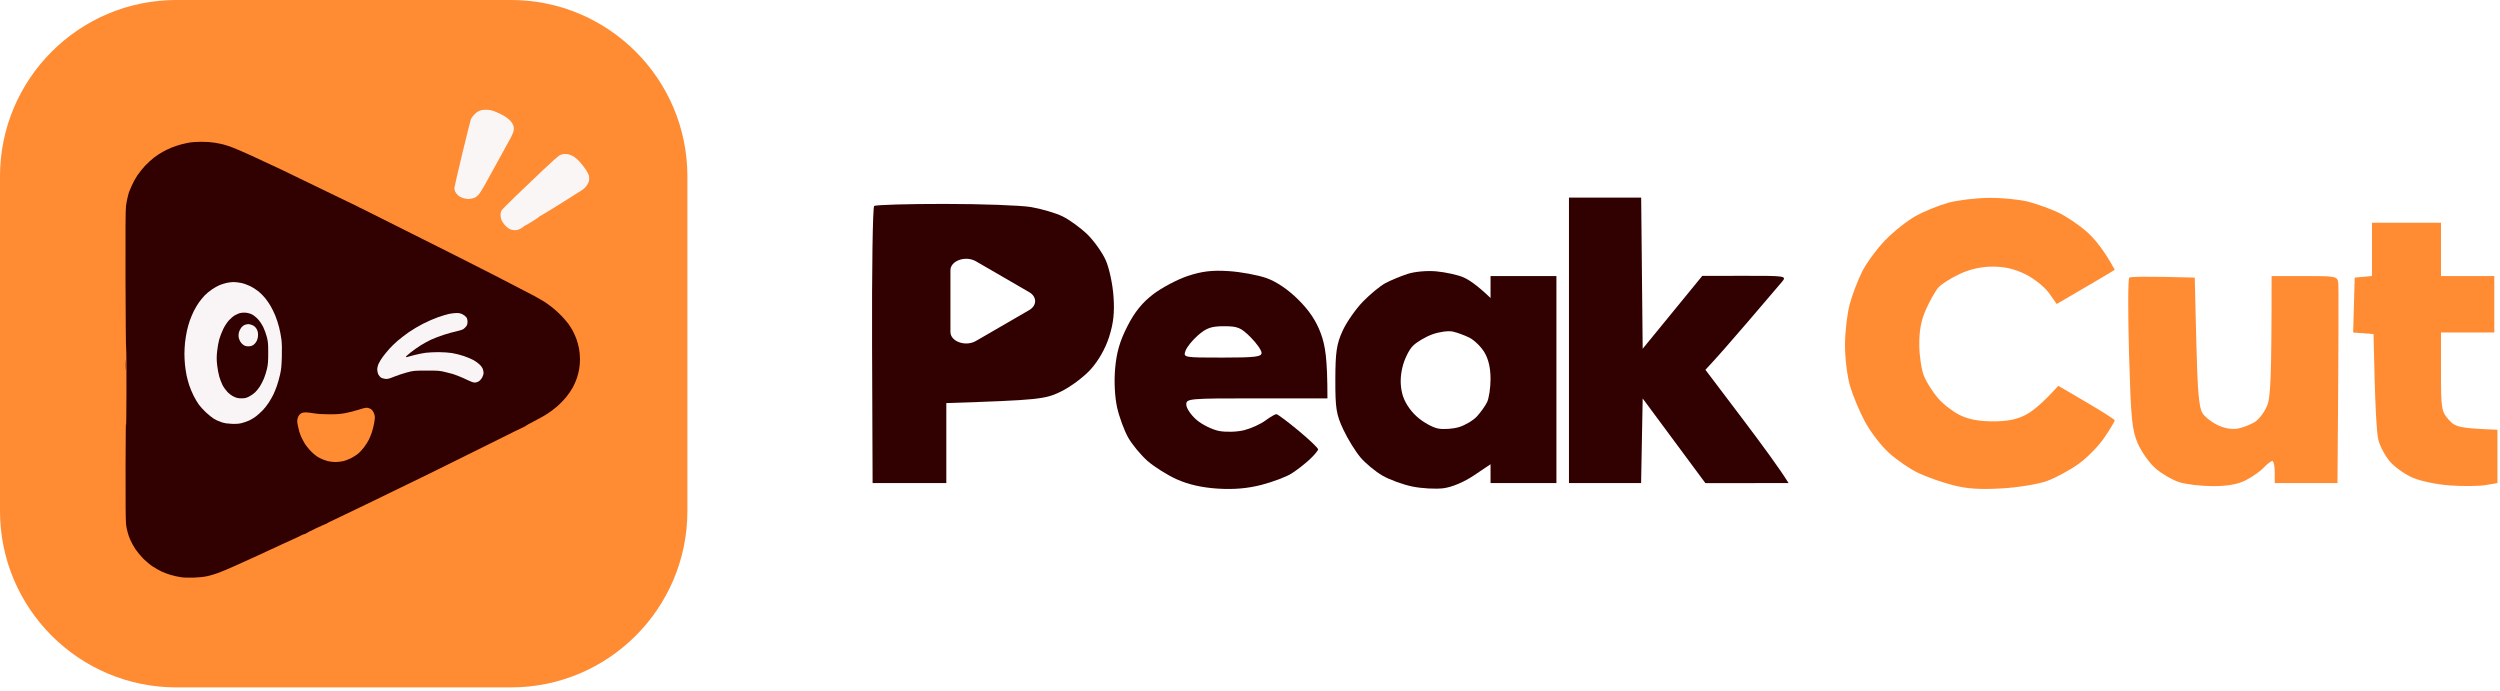
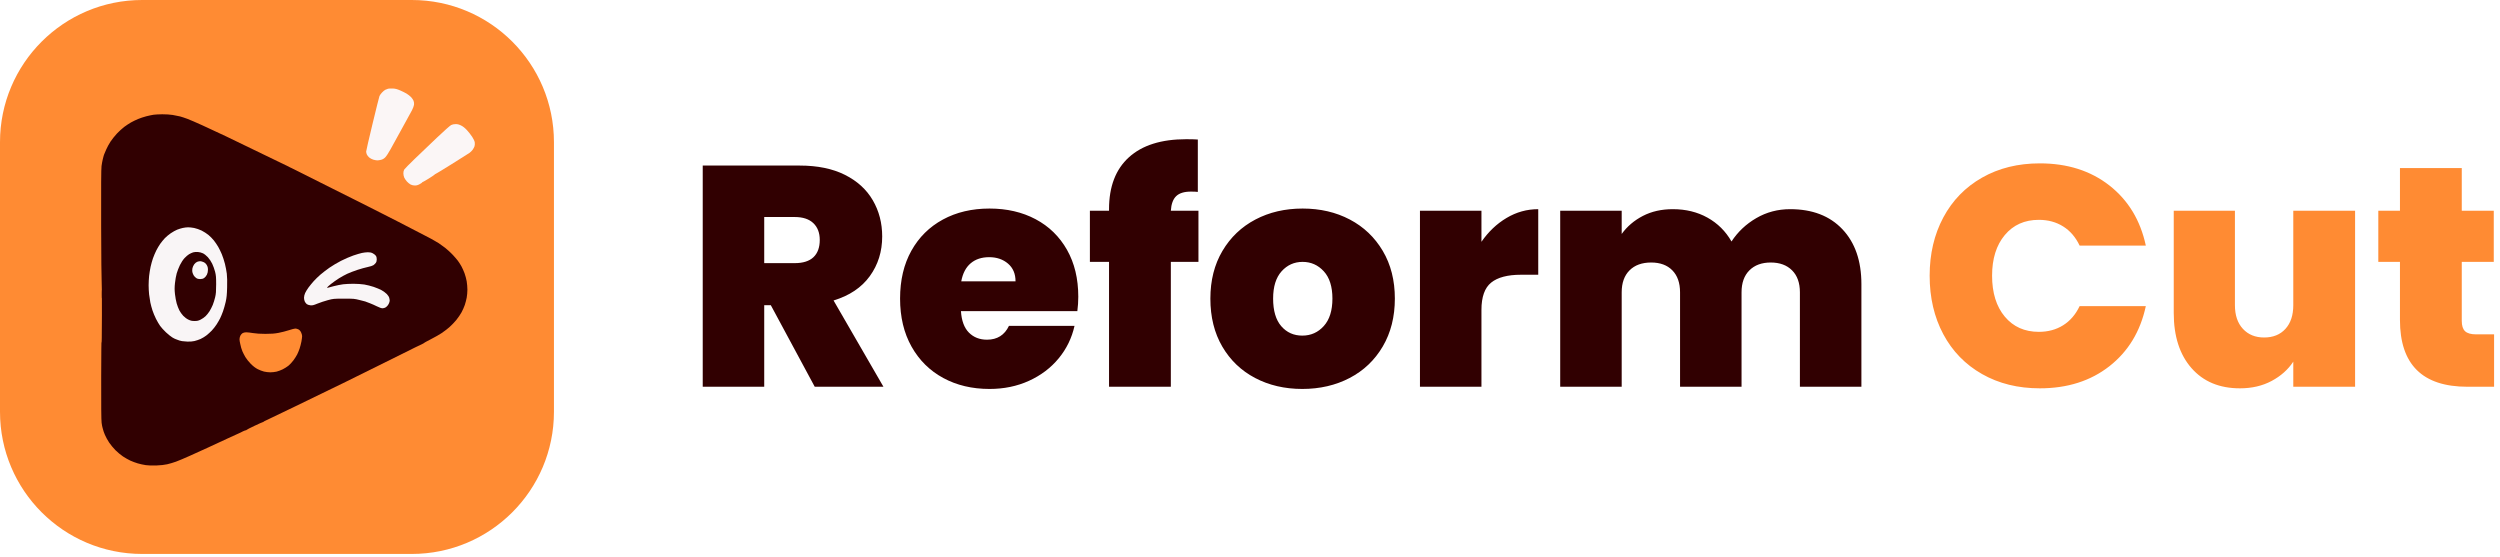
- <svg xmlns="http://www.w3.org/2000/svg" width="797" height="220" viewBox="0 0 797 220" fill="none">
-   <path d="M378.686 87.97C383.186 86.48 386.436 86.09 391.686 86.43C395.536 86.67 400.936 87.67 403.686 88.63C406.886 89.76 410.536 92.211 413.806 95.44C417.346 98.93 419.596 102.28 421.056 106.25C422.526 110.22 423.186 114.32 423.186 127H400.686C378.857 127 378.186 127.06 378.186 129C378.186 130.1 379.646 132.27 381.436 133.83C383.226 135.38 386.486 136.99 388.686 137.4C390.906 137.82 394.466 137.7 396.686 137.13C398.886 136.57 401.926 135.18 403.436 134.05C404.945 132.921 406.525 132.021 406.936 132.04C407.347 132.061 410.507 134.421 413.966 137.29C417.416 140.16 420.226 142.84 420.216 143.25C420.196 143.66 418.946 145.15 417.436 146.55C415.926 147.95 413.336 149.95 411.686 150.99C410.035 152.03 405.755 153.64 402.186 154.57C397.716 155.72 393.345 156.099 388.186 155.77C383.206 155.449 378.836 154.46 375.186 152.82C372.156 151.47 367.946 148.81 365.806 146.93C363.676 145.04 360.916 141.7 359.666 139.5C358.426 137.3 356.847 133.03 356.157 130C355.397 126.66 355.136 121.75 355.506 117.5C355.936 112.39 356.996 108.75 359.396 104.04C361.726 99.46 364.146 96.46 367.686 93.769C370.436 91.68 375.386 89.07 378.686 87.97ZM390.226 104C386.206 104 384.636 104.54 381.976 106.84C380.166 108.41 378.346 110.66 377.936 111.84C377.196 113.98 377.317 114 389.686 114C400.125 114 402.186 113.75 402.186 112.5C402.186 111.68 400.616 109.43 398.686 107.5C395.626 104.44 394.566 104 390.226 104Z" fill-rule="evenodd" clip-rule="evenodd" fill="#310001" />
-   <path d="M448.686 87.34C450.996 86.58 454.906 86.23 457.936 86.51C460.826 86.78 464.646 87.62 466.436 88.37C468.226 89.12 470.926 90.92 475.186 95V88H496.186V154H475.186V148L469.936 151.53C466.736 153.68 462.926 155.29 460.186 155.65C457.716 155.97 453.216 155.72 450.186 155.09C447.156 154.45 442.886 152.889 440.686 151.6C438.486 150.32 435.377 147.749 433.777 145.89C432.177 144.02 429.697 140.03 428.277 137C425.997 132.16 425.686 130.24 425.706 121C425.726 112.24 426.106 109.67 428.006 105.5C429.256 102.75 432.177 98.55 434.487 96.17C436.796 93.79 440.036 91.13 441.686 90.25C443.336 89.38 446.486 88.07 448.686 87.34ZM463.186 105.71C461.816 105.39 458.885 105.78 456.686 106.57C454.486 107.36 451.676 109.02 450.436 110.25C449.196 111.49 447.706 114.53 447.117 117C446.377 120.07 446.356 122.77 447.036 125.5C447.656 127.98 449.397 130.74 451.617 132.75C453.576 134.54 456.646 136.27 458.436 136.61C460.226 136.95 463.266 136.739 465.186 136.14C467.116 135.55 469.646 134.04 470.816 132.78C471.976 131.53 473.446 129.49 474.066 128.25C474.676 127.01 475.186 123.64 475.186 120.75C475.179 117.25 474.512 114.417 473.186 112.25C472.086 110.46 469.946 108.39 468.436 107.64C466.926 106.89 464.566 106.02 463.186 105.71Z" fill-rule="evenodd" clip-rule="evenodd" fill="#310001" />
-   <path d="M523.686 111.18L542.686 87.95L556.186 87.93C569.055 87.91 569.616 87.99 568.206 89.71C567.386 90.69 562.476 96.45 557.286 102.5C552.107 108.55 546.916 114.49 543.686 117.89L555.266 133.2C561.636 141.61 567.596 149.74 570.186 154L543.686 154.03L523.686 127.03L523.186 154H500.186V63H523.206L523.686 111.18Z" fill="#310001" />
-   <path d="M301.106 65.01C312.975 65.01 325.385 65.46 328.686 66.01C331.986 66.57 336.486 67.89 338.686 68.95C340.886 70.02 344.457 72.6 346.617 74.69C348.776 76.79 351.437 80.53 352.527 83C353.617 85.47 354.727 90.65 354.987 94.5C355.347 99.67 354.976 103.05 353.576 107.43C352.386 111.16 350.196 115 347.686 117.78C345.486 120.21 341.216 123.39 338.186 124.85C333.166 127.269 331.345 127.54 301.686 128.5V154H278.186L278.016 110.17C277.926 86.067 278.226 66.041 278.686 65.67C279.148 65.3 289.238 65 301.106 65.01ZM311.121 83.299C307.84 81.398 303 83.103 303 86.161V105.839C303 108.896 307.84 110.602 311.121 108.701L328.106 98.862C330.631 97.399 330.631 94.601 328.106 93.138L311.121 83.299Z" fill-rule="evenodd" clip-rule="evenodd" fill="#310001" />
-   <path d="M634.186 63.08C638.306 63.05 643.936 63.61 646.686 64.33C649.436 65.05 653.706 66.59 656.186 67.76C658.666 68.93 662.706 71.65 665.186 73.81C667.666 75.97 670.696 79.6 674.186 86L671.936 87.37C670.695 88.131 666.534 90.581 655.686 96.91L653.186 93.39C651.806 91.46 648.436 88.77 645.686 87.43C642.196 85.71 639.026 84.98 635.186 85C631.536 85.01 628.006 85.811 624.686 87.37C621.936 88.66 618.927 90.571 617.996 91.611C617.066 92.651 615.296 95.75 614.066 98.5C612.446 102.09 611.837 105.33 611.867 110C611.897 113.57 612.587 118.07 613.407 120C614.217 121.93 616.187 125.02 617.786 126.89C619.376 128.75 622.486 131.18 624.686 132.28C627.436 133.66 630.716 134.3 635.186 134.33C639.826 134.35 642.826 133.77 645.686 132.31C647.886 131.18 651.146 128.62 656.186 123L665.157 128.25C670.086 131.14 674.146 133.72 674.176 134C674.206 134.28 672.756 136.7 670.956 139.39C669.156 142.08 665.436 145.9 662.686 147.87C659.936 149.84 655.436 152.28 652.686 153.3C649.836 154.35 643.605 155.38 638.186 155.7C631.146 156.11 627.066 155.84 622.436 154.63C618.996 153.73 614.066 151.99 611.476 150.75C608.886 149.51 604.726 146.66 602.226 144.401C599.726 142.151 596.267 137.65 594.536 134.401C592.797 131.161 590.657 126.03 589.777 123C588.887 119.97 588.176 114.13 588.186 110C588.196 105.88 588.876 100.03 589.686 97C590.496 93.97 592.307 89.25 593.697 86.5C595.077 83.75 598.406 79.25 601.086 76.5C603.756 73.75 608.136 70.29 610.816 68.81C613.496 67.33 618.166 65.44 621.186 64.62C624.206 63.8 630.056 63.11 634.186 63.08Z" fill="#FF8B33" />
-   <path d="M734.686 88C744.835 88 745.196 88.08 745.436 90.25C745.576 91.49 745.576 106.341 745.186 154H725.186V150.5C725.186 148.571 724.846 146.991 724.436 146.97C724.025 146.951 722.785 147.901 721.686 149.07C720.586 150.25 717.996 152.061 715.936 153.111C713.346 154.41 710.095 154.991 705.436 154.981C701.726 154.971 696.936 154.411 694.796 153.731C692.646 153.061 689.276 151.11 687.296 149.42C685.306 147.73 682.726 144.13 681.556 141.42C679.666 137.05 679.347 133.86 678.737 112.8C678.367 99.773 678.396 88.844 678.816 88.52C679.237 88.2 684.109 88.06 699.686 88.5L700.186 109C700.576 124.909 701.026 130.009 702.186 131.76C703.006 133 705.256 134.74 707.186 135.62C709.406 136.64 711.786 136.99 713.686 136.58C715.336 136.22 717.696 135.27 718.936 134.46C720.176 133.66 721.866 131.43 722.686 129.5C723.846 126.8 724.186 121.67 724.186 88H734.686Z" fill="#FF8B33" />
-   <path d="M778.186 88H795.186V106H778.186V118.5C778.186 130.3 778.326 131.15 780.606 133.75C782.726 136.16 783.837 136.53 796.186 137V154L792.436 154.64C790.376 154.99 785.305 155.05 781.186 154.77C777.026 154.49 771.686 153.39 769.186 152.31C766.706 151.23 763.446 148.92 761.936 147.17C760.426 145.43 758.756 142.31 758.226 140.25C757.696 138.19 757.136 129.75 756.686 106.5L750.186 106L750.686 88.5L756.186 88V71H778.186V88Z" fill="#FF8B33" />
+ <svg xmlns="http://www.w3.org/2000/svg" width="989" height="220" viewBox="0 0 989 220" fill="none">
+   <path d="M322.31 153.0 304.934 120.729H302.327V153.0H278.0V65.496H316.353Q326.903 65.496 334.226 69.158Q341.549 72.819 345.272 79.212Q348.996 85.604 348.996 93.547Q348.996 102.484 344.093 109.248Q339.19 116.013 329.757 118.867L349.492 153.0ZM302.327 104.097H314.367Q319.331 104.097 321.814 101.739Q324.296 99.381 324.296 94.913Q324.296 90.693 321.752 88.272Q319.207 85.852 314.367 85.852H302.327ZM426.197 123.087H380.15Q380.522 128.797 383.315 131.59Q386.107 134.382 390.451 134.382Q396.533 134.382 399.14 128.921H425.08Q423.467 136.12 418.812 141.767Q414.158 147.415 407.083 150.642Q400.008 153.869 391.444 153.869Q381.142 153.869 373.137 149.525Q365.131 145.181 360.601 137.113Q356.071 129.045 356.071 118.123Q356.071 107.2 360.539 99.195Q365.007 91.189 373.013 86.845Q381.018 82.501 391.444 82.501Q401.746 82.501 409.69 86.721Q417.633 90.941 422.102 98.822Q426.57 106.704 426.57 117.378Q426.57 120.233 426.197 123.087ZM401.746 111.296Q401.746 106.828 398.767 104.283Q395.788 101.739 391.32 101.739Q386.852 101.739 383.997 104.159Q381.142 106.58 380.274 111.296ZM474.107 103.601H463.185V153.0H438.733V103.601H431.162V83.37H438.733V82.749Q438.733 69.344 446.615 62.207Q454.496 55.071 469.267 55.071Q472.245 55.071 473.859 55.195V75.922Q472.866 75.798 471.128 75.798Q467.157 75.798 465.295 77.598Q463.433 79.398 463.185 83.37H474.107ZM478.824 118.123Q478.824 107.324 483.602 99.257Q488.381 91.189 496.635 86.845Q504.889 82.501 515.315 82.501Q525.74 82.501 533.994 86.845Q542.248 91.189 547.027 99.257Q551.805 107.324 551.805 118.123Q551.805 128.921 547.027 137.051Q542.248 145.181 533.932 149.525Q525.616 153.869 515.19 153.869Q504.764 153.869 496.511 149.525Q488.257 145.181 483.54 137.113Q478.824 129.045 478.824 118.123ZM527.106 118.123Q527.106 111.048 523.693 107.324Q520.279 103.601 515.315 103.601Q510.35 103.601 506.999 107.324Q503.647 111.048 503.647 118.123Q503.647 125.322 506.874 129.045Q510.102 132.769 515.19 132.769Q520.279 132.769 523.693 128.983Q527.106 125.197 527.106 118.123ZM608.528 82.749V108.69H601.701Q593.757 108.69 589.91 111.793Q586.062 114.896 586.062 122.591V153.0H561.735V83.37H586.062V95.657Q590.158 89.7 595.992 86.224Q601.825 82.749 608.528 82.749ZM736.37 112.413V153.0H712.042V115.64Q712.042 110.055 708.939 106.952Q705.836 103.849 700.499 103.849Q695.162 103.849 692.059 106.952Q688.956 110.055 688.956 115.64V153.0H664.629V115.64Q664.629 110.055 661.588 106.952Q658.547 103.849 653.21 103.849Q647.749 103.849 644.646 106.952Q641.543 110.055 641.543 115.64V153.0H617.216V83.37H641.543V92.554Q644.77 88.086 649.921 85.417Q655.072 82.749 661.774 82.749Q669.47 82.749 675.489 86.1Q681.509 89.451 684.984 95.533Q688.708 89.824 694.79 86.286Q700.872 82.749 708.195 82.749Q721.351 82.749 728.86 90.693Q736.37 98.636 736.37 112.413Z" fill="#310001" />
+   <path d="M806.935 64.628Q823.319 64.628 834.489 73.378Q845.66 82.128 848.887 97.147H822.698Q820.34 92.182 816.182 89.575Q812.024 86.969 806.563 86.969Q798.123 86.969 793.096 92.989Q788.069 99.008 788.069 109.062Q788.069 119.24 793.096 125.26Q798.123 131.279 806.563 131.279Q812.024 131.279 816.182 128.673Q820.34 126.066 822.698 121.102H848.887Q845.66 136.12 834.489 144.87Q823.319 153.621 806.935 153.621Q794.027 153.621 784.097 147.973Q774.168 142.326 768.769 132.21Q763.37 122.094 763.37 109.062Q763.37 96.154 768.769 86.038Q774.168 75.922 784.097 70.275Q794.027 64.628 806.935 64.628ZM931.674 83.37V153.0H907.223V143.071Q904.12 147.787 898.659 150.704Q893.197 153.621 886.123 153.621Q873.959 153.621 866.946 145.615Q859.934 137.609 859.934 123.832V83.37H884.137V120.729Q884.137 126.687 887.302 130.1Q890.467 133.513 895.68 133.513Q901.017 133.513 904.12 130.1Q907.223 126.687 907.223 120.729V83.37ZM986.659 132.272V153.0H976.109Q949.423 153.0 949.423 126.563V103.601H940.859V83.37H949.423V66.489H973.874V83.37H986.535V103.601H973.874V126.935Q973.874 129.79 975.178 131.031Q976.481 132.272 979.584 132.272Z" fill="#FF8B33" />
  <path d="M162.894 0H56.248C25.183 0 0 25.183 0 56.248V162.894C0 193.959 25.183 219.142 56.248 219.142H162.894C193.959 219.142 219.142 193.959 219.142 162.894V56.248C219.142 25.183 193.959 0 162.894 0Z" fill="#FF8B33" />
  <path d="M57.863 46.005C58.838 45.756 60.136 45.478 60.751 45.391C61.365 45.301 62.917 45.219 64.197 45.208C65.514 45.195 67.294 45.31 68.295 45.473C69.269 45.629 70.567 45.888 71.182 46.047C71.797 46.205 73.095 46.632 74.069 46.995C75.043 47.356 77.726 48.514 80.03 49.565C82.336 50.614 86.568 52.585 89.437 53.943C92.305 55.302 99.011 58.546 104.339 61.153C109.666 63.759 114.109 65.906 114.211 65.924C114.313 65.945 114.44 66.016 114.49 66.083C114.541 66.152 114.707 66.236 114.856 66.269C115.005 66.305 115.215 66.4 115.321 66.481C115.427 66.562 122.556 70.135 131.162 74.419C139.768 78.705 151.713 84.725 157.706 87.802C163.698 90.876 169.484 93.876 170.559 94.465C171.633 95.055 172.977 95.832 173.539 96.192C174.102 96.552 175.234 97.37 176.054 98.009C176.873 98.648 178.175 99.831 178.947 100.64C179.716 101.447 180.694 102.57 181.117 103.133C181.539 103.696 182.184 104.702 182.549 105.369C182.914 106.036 183.467 107.271 183.778 108.117C184.09 108.963 184.47 110.389 184.624 111.285C184.779 112.181 184.905 113.67 184.905 114.592C184.905 115.515 184.781 116.94 184.628 117.76C184.475 118.58 184.134 119.879 183.872 120.648C183.611 121.416 183.043 122.703 182.612 123.508C182.18 124.313 181.241 125.694 180.524 126.574C179.807 127.455 178.55 128.759 177.73 129.473C176.911 130.187 175.486 131.264 174.564 131.865C173.641 132.467 171.714 133.557 170.279 134.284C168.845 135.013 167.629 135.687 167.578 135.784C167.528 135.881 167.422 135.952 167.345 135.944C167.269 135.935 162.448 138.309 156.635 141.219C150.821 144.13 141.915 148.542 136.843 151.024C131.771 153.506 122.802 157.862 116.912 160.706C111.02 163.551 105.758 166.078 105.216 166.322C104.674 166.566 104.234 166.808 104.238 166.858C104.242 166.909 104.141 166.961 104.013 166.972C103.884 166.983 102.398 167.647 100.706 168.444C99.015 169.242 97.59 169.974 97.54 170.069C97.489 170.166 97.363 170.233 97.26 170.218C97.158 170.203 96.655 170.384 96.142 170.621C95.63 170.855 95.168 171.09 95.118 171.142C95.068 171.194 94.941 171.25 94.839 171.267C94.736 171.284 92.557 172.279 89.996 173.479C87.434 174.677 83.871 176.33 82.079 177.15C80.285 177.968 77.143 179.395 75.094 180.319C73.045 181.243 70.573 182.287 69.599 182.639C68.624 182.991 67.075 183.453 66.153 183.664C65.089 183.908 63.522 184.083 61.868 184.143C60.264 184.202 58.651 184.15 57.677 184.008C56.805 183.882 55.382 183.571 54.511 183.317C53.639 183.062 52.298 182.563 51.53 182.205C50.761 181.849 49.462 181.111 48.643 180.567C47.823 180.023 46.493 178.916 45.689 178.109C44.884 177.302 43.749 175.927 43.166 175.057C42.583 174.187 41.827 172.802 41.488 171.983C41.149 171.163 40.849 170.324 40.823 170.119C40.797 169.914 40.691 169.536 40.588 169.281C40.484 169.024 40.307 168.101 40.195 167.231C40.058 166.162 40.004 160.206 40.033 148.877C40.056 139.654 40.119 133.574 40.175 135.368C40.229 137.161 40.292 132.445 40.315 124.887C40.335 117.33 40.29 111.145 40.214 111.145C40.138 111.145 40.048 101.272 40.015 89.205C39.974 73.655 40.017 66.802 40.166 65.68C40.281 64.808 40.507 63.593 40.665 62.978C40.823 62.364 40.974 61.777 40.998 61.674C41.023 61.572 41.108 61.32 41.186 61.115C41.267 60.91 41.637 60.029 42.012 59.159C42.384 58.287 43.163 56.861 43.74 55.991C44.318 55.119 45.448 53.703 46.251 52.844C47.054 51.985 48.339 50.807 49.109 50.228C49.876 49.648 51.092 48.847 51.809 48.445C52.527 48.042 53.784 47.431 54.604 47.088C55.423 46.743 56.889 46.257 57.863 46.005ZM40.119 117.76C40.084 118.477 40.056 117.85 40.056 116.363C40.056 114.876 40.084 114.291 40.119 115.058C40.154 115.828 40.154 117.043 40.119 117.76Z" fill-rule="evenodd" clip-rule="evenodd" fill="#310001" />
  <path d="M152.397 35.536C152.704 35.376 153.207 35.18 153.515 35.098C153.822 35.016 154.66 34.979 155.377 35.012C156.372 35.059 157.058 35.234 158.265 35.752C159.134 36.125 160.297 36.702 160.846 37.034C161.396 37.366 162.174 37.973 162.579 38.383C162.985 38.793 163.445 39.464 163.603 39.874C163.793 40.364 163.855 40.906 163.784 41.458C163.722 41.918 163.367 42.883 162.99 43.6C162.614 44.318 160.867 47.504 159.108 50.681C157.348 53.858 155.292 57.588 154.539 58.973C153.76 60.402 152.842 61.812 152.41 62.241C151.898 62.752 151.365 63.066 150.767 63.219C150.281 63.344 149.61 63.445 149.277 63.447C148.943 63.448 148.232 63.322 147.694 63.167C147.155 63.012 146.408 62.614 146.034 62.28C145.659 61.947 145.24 61.403 145.103 61.069C144.965 60.735 144.853 60.232 144.855 59.951C144.855 59.67 145.989 54.743 147.373 49.004C148.757 43.265 149.99 38.318 150.113 38.01C150.236 37.703 150.674 37.086 151.087 36.639C151.501 36.192 152.09 35.694 152.397 35.536Z" fill="#FBF7F8" fill-opacity="0.99" />
  <path d="M172.887 54.428C175.551 51.898 178.065 49.662 178.475 49.462C178.935 49.237 179.613 49.095 180.245 49.093C181.005 49.092 181.558 49.231 182.387 49.636C183.138 50.001 183.896 50.599 184.697 51.456C185.351 52.157 186.295 53.358 186.794 54.128C187.399 55.06 187.739 55.805 187.815 56.364C187.876 56.826 187.835 57.495 187.724 57.855C187.614 58.214 187.278 58.842 186.98 59.252C186.681 59.662 186.112 60.221 185.716 60.493C185.319 60.765 182.165 62.755 178.708 64.918C175.251 67.08 172.337 68.848 172.235 68.848C172.133 68.848 172.028 68.921 172.002 69.01C171.976 69.1 170.929 69.812 169.674 70.594C168.418 71.377 167.308 72.016 167.206 72.016C167.103 72.016 167.021 72.079 167.025 72.156C167.029 72.232 166.589 72.54 166.047 72.84C165.334 73.233 164.808 73.384 164.132 73.385C163.551 73.387 162.921 73.246 162.456 73.005C162.046 72.793 161.381 72.254 160.977 71.805C160.574 71.358 160.094 70.656 159.911 70.246C159.727 69.836 159.576 69.081 159.574 68.569C159.57 67.989 159.699 67.427 159.911 67.078C160.097 66.771 162.005 64.835 164.147 62.774C166.291 60.715 170.223 56.958 172.887 54.428Z" fill="#FBF7F8" fill-opacity="0.99" />
  <path d="M110.206 131.678C111.385 131.454 113.229 130.981 114.304 130.625C115.379 130.269 116.512 129.974 116.819 129.971C117.126 129.969 117.67 130.112 118.03 130.291C118.458 130.505 118.825 130.904 119.099 131.456C119.328 131.918 119.518 132.589 119.52 132.946C119.524 133.304 119.399 134.269 119.246 135.089C119.093 135.909 118.769 137.167 118.525 137.884C118.283 138.602 117.853 139.651 117.57 140.213C117.288 140.778 116.607 141.846 116.053 142.589C115.502 143.333 114.61 144.285 114.071 144.708C113.533 145.129 112.527 145.759 111.836 146.105C111.145 146.452 110.055 146.86 109.415 147.013C108.774 147.164 107.664 147.288 106.946 147.29C106.229 147.29 105.099 147.156 104.432 146.992C103.765 146.826 102.634 146.388 101.917 146.019C101.055 145.572 100.14 144.872 99.212 143.944C98.443 143.172 97.473 141.956 97.055 141.238C96.64 140.521 96.124 139.515 95.908 139.002C95.694 138.49 95.472 137.862 95.414 137.605C95.358 137.349 95.185 136.636 95.032 136.021C94.878 135.406 94.749 134.588 94.749 134.204C94.747 133.82 94.893 133.196 95.072 132.818C95.25 132.44 95.649 131.979 95.956 131.793C96.286 131.596 96.878 131.458 97.4 131.456C97.886 131.456 99.103 131.596 100.101 131.765C101.284 131.968 102.988 132.076 104.991 132.078C107.371 132.08 108.548 131.989 110.206 131.678Z" fill="#FF8B33" />
  <path d="M70.064 90.871C70.679 90.623 71.685 90.311 72.3 90.177C72.914 90.043 73.857 89.926 74.395 89.918C74.933 89.911 76.023 90.032 76.817 90.189C77.621 90.349 78.92 90.8 79.751 91.208C80.57 91.612 81.787 92.389 82.451 92.937C83.117 93.483 84.089 94.47 84.61 95.132C85.134 95.791 85.899 96.919 86.315 97.636C86.73 98.353 87.384 99.695 87.766 100.617C88.148 101.54 88.694 103.217 88.977 104.344C89.262 105.471 89.597 107.232 89.724 108.257C89.874 109.481 89.917 111.365 89.848 113.754C89.765 116.674 89.653 117.79 89.28 119.437C89.027 120.564 88.55 122.241 88.222 123.164C87.892 124.086 87.373 125.344 87.064 125.959C86.754 126.573 86.123 127.664 85.659 128.381C85.195 129.098 84.348 130.177 83.774 130.779C83.2 131.381 82.228 132.258 81.613 132.728C80.999 133.198 79.972 133.816 79.331 134.103C78.691 134.388 77.601 134.755 76.91 134.916C76.079 135.109 75.116 135.182 74.069 135.13C73.197 135.085 72.275 135.005 72.02 134.953C71.763 134.899 71.303 134.793 70.996 134.714C70.688 134.636 70.269 134.481 70.064 134.373C69.859 134.263 69.565 134.152 69.412 134.124C69.26 134.094 68.68 133.796 68.129 133.462C67.578 133.127 66.456 132.223 65.638 131.455C64.823 130.686 63.794 129.555 63.357 128.94C62.919 128.325 62.179 127.067 61.714 126.145C61.248 125.223 60.618 123.713 60.317 122.791C60.015 121.869 59.633 120.443 59.469 119.623C59.305 118.803 59.087 117.378 58.985 116.456C58.882 115.533 58.797 113.92 58.797 112.869C58.795 111.818 58.884 110.141 58.994 109.142C59.102 108.143 59.363 106.528 59.573 105.555C59.782 104.581 60.205 103.071 60.508 102.201C60.814 101.331 61.399 99.947 61.807 99.127C62.215 98.307 62.938 97.092 63.411 96.425C63.886 95.758 64.696 94.767 65.214 94.223C65.73 93.677 66.78 92.801 67.55 92.275C68.317 91.75 69.45 91.118 70.064 90.871Z" fill="#FBF7F8" fill-opacity="0.99" />
  <path d="M139.73 101.093C140.96 100.672 142.51 100.209 143.177 100.068C143.843 99.926 144.89 99.801 145.505 99.792C146.321 99.781 146.846 99.889 147.45 100.196C147.904 100.427 148.45 100.854 148.66 101.143C148.923 101.503 149.044 101.955 149.044 102.574C149.044 103.2 148.925 103.64 148.655 104.005C148.441 104.294 148.021 104.7 147.723 104.909C147.425 105.117 146.427 105.438 145.505 105.624C144.583 105.811 142.739 106.321 141.407 106.761C140.075 107.201 138.272 107.89 137.402 108.296C136.532 108.701 135.064 109.502 134.142 110.076C133.22 110.651 131.775 111.671 130.929 112.345C130.083 113.018 129.392 113.651 129.392 113.754C129.392 113.856 129.539 113.89 129.718 113.828C129.897 113.767 130.966 113.48 132.093 113.191C133.22 112.9 134.856 112.574 135.726 112.463C136.595 112.353 138.441 112.263 139.824 112.263C141.206 112.265 143.134 112.394 144.108 112.552C145.082 112.709 146.759 113.133 147.833 113.493C148.908 113.853 150.333 114.453 151 114.827C151.667 115.2 152.567 115.867 153.002 116.307C153.457 116.767 153.872 117.406 153.979 117.807C154.081 118.19 154.167 118.714 154.167 118.971C154.169 119.226 153.98 119.813 153.749 120.274C153.518 120.734 153.034 121.302 152.676 121.537C152.283 121.794 151.747 121.96 151.326 121.958C150.886 121.954 150.056 121.666 149.091 121.181C148.245 120.758 147.01 120.208 146.343 119.962C145.676 119.718 145.008 119.463 144.853 119.4C144.698 119.335 144.531 119.271 144.48 119.258C144.43 119.243 143.424 118.986 142.245 118.686C140.191 118.162 139.935 118.14 136.005 118.146C131.989 118.151 131.862 118.162 129.672 118.749C128.442 119.079 126.598 119.692 125.574 120.113C123.981 120.767 123.577 120.862 122.78 120.777C122.267 120.723 121.64 120.518 121.383 120.324C121.127 120.128 120.77 119.681 120.591 119.331C120.412 118.979 120.265 118.293 120.265 117.807C120.265 117.276 120.442 116.53 120.705 115.943C120.947 115.405 121.546 114.421 122.038 113.754C122.53 113.087 123.456 111.956 124.095 111.238C124.734 110.521 125.943 109.347 126.779 108.63C127.617 107.912 129.199 106.696 130.294 105.928C131.389 105.158 133.457 103.929 134.889 103.194C136.324 102.46 138.501 101.514 139.73 101.093Z" fill="#FBF7F8" fill-opacity="0.99" />
  <path d="M76.398 99.835C76.828 99.697 77.616 99.632 78.26 99.68C78.916 99.73 79.763 99.954 80.309 100.221C80.831 100.476 81.682 101.156 82.241 101.766C82.824 102.401 83.539 103.474 83.956 104.344C84.35 105.164 84.861 106.589 85.092 107.512C85.45 108.945 85.512 109.677 85.508 112.543C85.507 115.271 85.433 116.21 85.117 117.573C84.905 118.496 84.471 119.88 84.156 120.648C83.839 121.417 83.26 122.549 82.867 123.164C82.474 123.778 81.781 124.642 81.325 125.083C80.868 125.523 79.992 126.132 79.378 126.438C78.456 126.894 78.033 126.991 76.957 126.987C75.913 126.984 75.429 126.877 74.535 126.45C73.855 126.126 73.046 125.526 72.469 124.913C71.945 124.361 71.254 123.385 70.932 122.744C70.608 122.103 70.143 120.889 69.899 120.043C69.653 119.197 69.349 117.542 69.221 116.363C69.036 114.66 69.036 113.761 69.219 111.983C69.345 110.754 69.651 109.034 69.899 108.164C70.146 107.294 70.716 105.825 71.163 104.903C71.657 103.888 72.374 102.794 72.977 102.13C73.527 101.529 74.352 100.821 74.814 100.556C75.276 100.291 75.988 99.967 76.398 99.835ZM79.192 103.329C78.885 103.332 78.35 103.442 78.005 103.577C77.66 103.711 77.135 104.147 76.839 104.547C76.543 104.948 76.222 105.652 76.127 106.114C76.031 106.576 76.016 107.247 76.092 107.605C76.169 107.963 76.4 108.551 76.604 108.909C76.809 109.267 77.266 109.753 77.62 109.986C78.076 110.288 78.529 110.409 79.192 110.406C79.853 110.404 80.313 110.275 80.775 109.966C81.144 109.72 81.61 109.153 81.846 108.661C82.135 108.063 82.263 107.456 82.262 106.72C82.258 105.922 82.139 105.445 81.796 104.856C81.483 104.321 81.077 103.945 80.542 103.694C80.107 103.491 79.499 103.327 79.192 103.329Z" fill-rule="evenodd" clip-rule="evenodd" fill="#310001" />
</svg>
